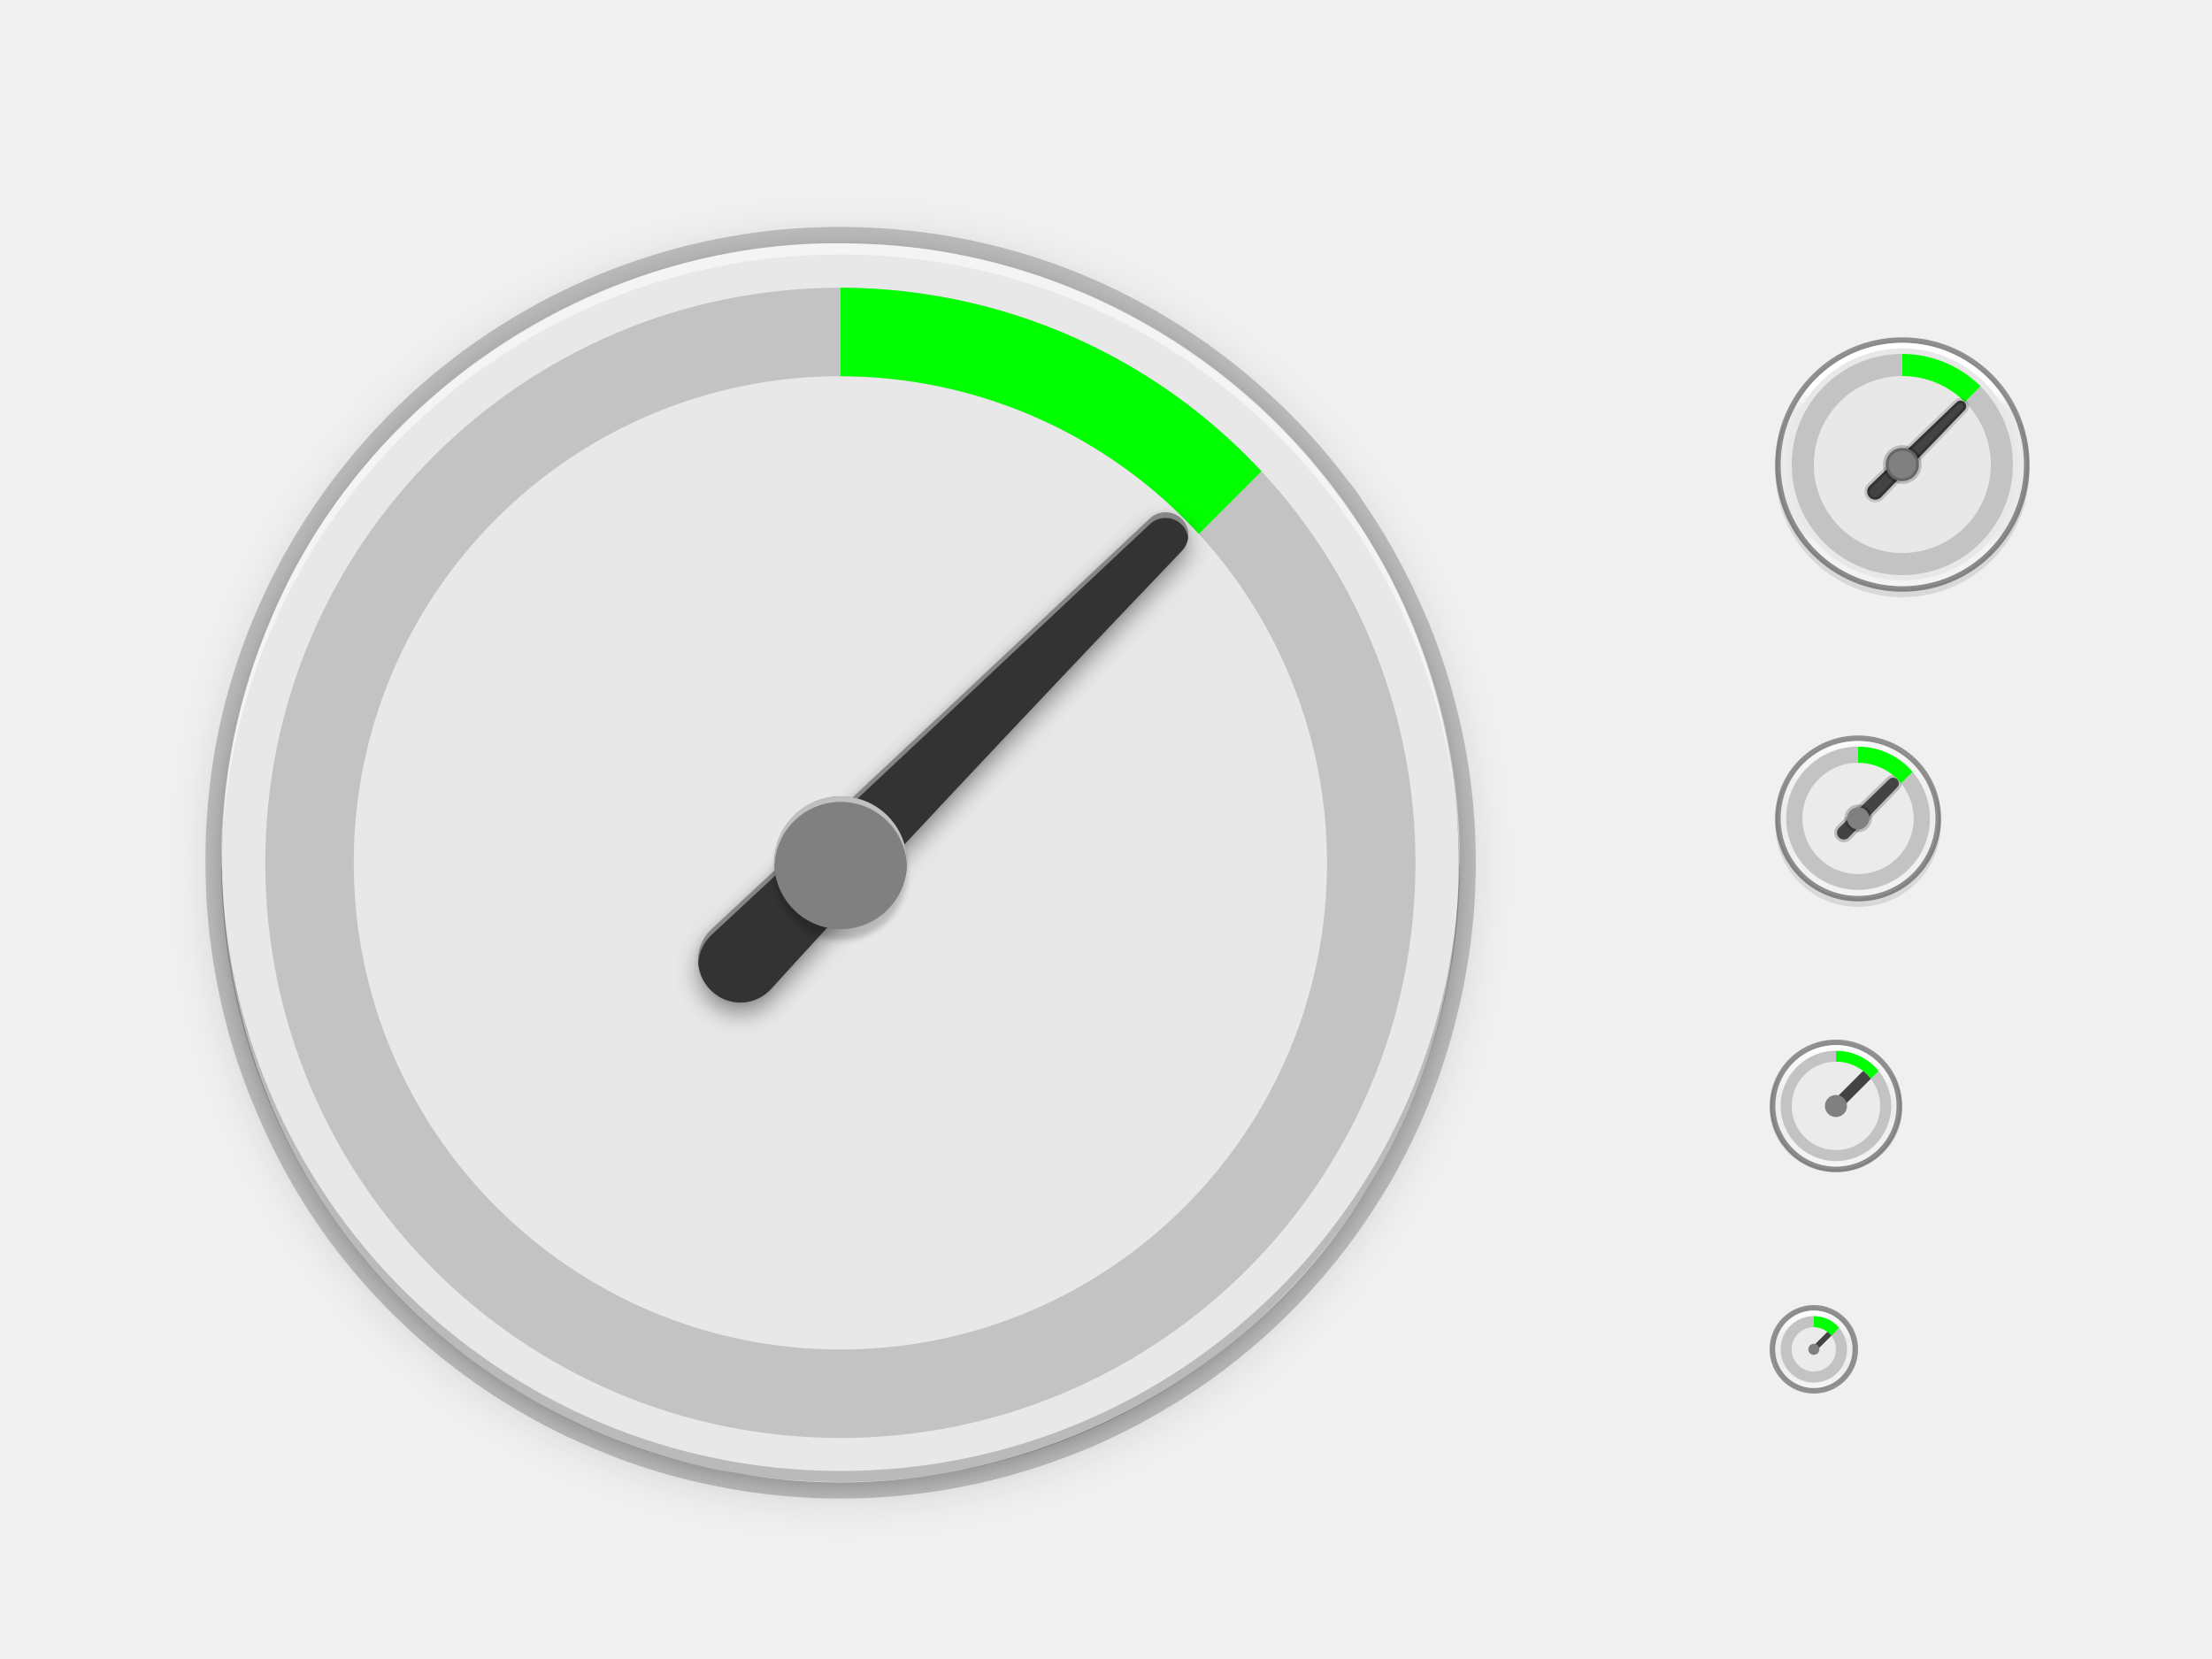
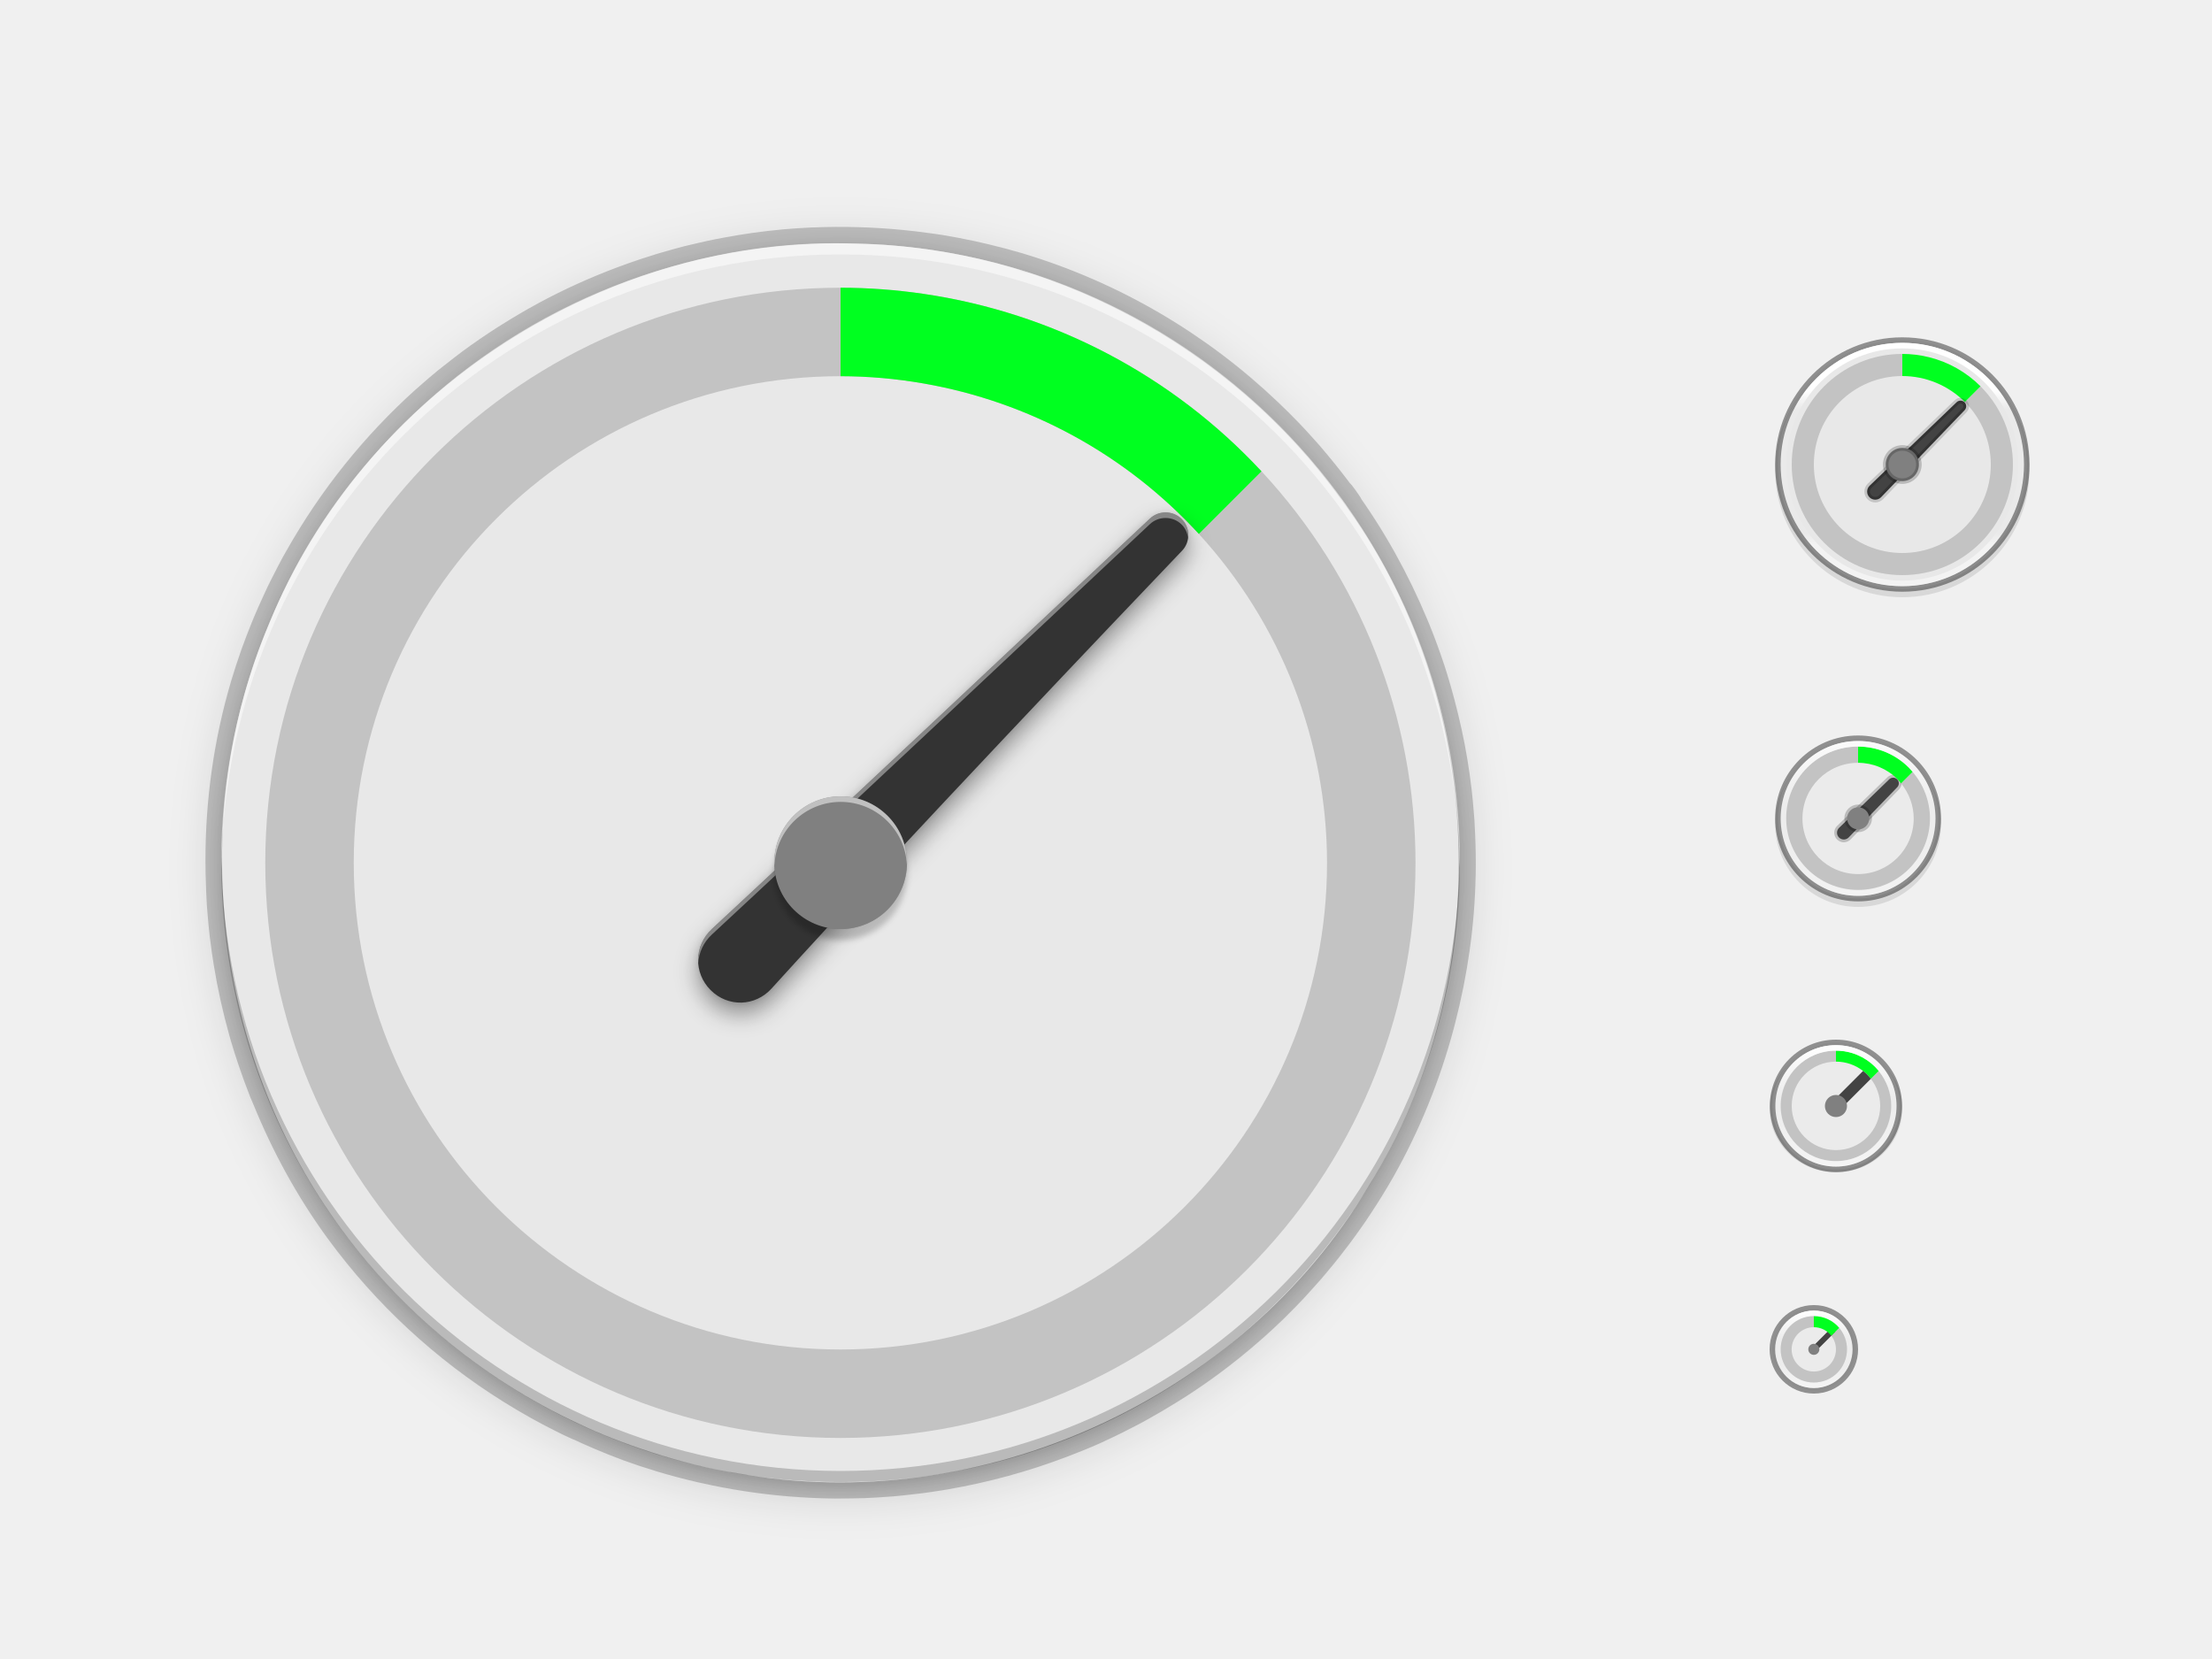
<svg xmlns="http://www.w3.org/2000/svg" xmlns:xlink="http://www.w3.org/1999/xlink" width="400" height="300" id="svg11300" version="1.0" style="display:inline;enable-background:new">
  <defs id="defs3">
    <linearGradient id="linearGradient135">
      <stop style="stop-color:#ffffff;stop-opacity:1;" offset="0" id="stop132" />
      <stop id="stop133" offset="0.36" style="stop-color:#ffffff;stop-opacity:0.098" />
      <stop id="stop134" offset="0.704" style="stop-color:#ffffff;stop-opacity:0.098" />
      <stop style="stop-color:#ffffff;stop-opacity:0.498" offset="1" id="stop135" />
    </linearGradient>
    <linearGradient id="linearGradient127">
      <stop style="stop-color:#ffffff;stop-opacity:1;" offset="0" id="stop124" />
      <stop id="stop125" offset="0.433" style="stop-color:#ffffff;stop-opacity:0.098" />
      <stop id="stop126" offset="0.524" style="stop-color:#ffffff;stop-opacity:0.098" />
      <stop style="stop-color:#ffffff;stop-opacity:0.498" offset="1" id="stop127" />
    </linearGradient>
    <linearGradient id="linearGradient119">
      <stop style="stop-color:#ffffff;stop-opacity:1;" offset="0" id="stop116" />
      <stop id="stop117" offset="0.416" style="stop-color:#ffffff;stop-opacity:0.098" />
      <stop id="stop118" offset="0.569" style="stop-color:#ffffff;stop-opacity:0.098" />
      <stop style="stop-color:#ffffff;stop-opacity:0.498" offset="1" id="stop119" />
    </linearGradient>
    <linearGradient id="swatch110">
      <stop style="stop-color:#000000;stop-opacity:1;" offset="0" id="stop110" />
    </linearGradient>
    <linearGradient id="linearGradient14">
      <stop style="stop-color:#848b79;stop-opacity:0;" offset="0.003" id="stop15" />
      <stop style="stop-color:#3b3f36;stop-opacity:1;" offset="1" id="stop14" />
    </linearGradient>
    <linearGradient id="linearGradient927">
      <stop style="stop-color:#ffffff;stop-opacity:1;" offset="0" id="stop923" />
      <stop id="stop933" offset="0.125" style="stop-color:#ffffff;stop-opacity:0.098" />
      <stop id="stop931" offset="0.925" style="stop-color:#ffffff;stop-opacity:0.098" />
      <stop style="stop-color:#ffffff;stop-opacity:0.498" offset="1" id="stop925" />
    </linearGradient>
    <filter style="color-interpolation-filters:sRGB" id="filter48952" x="-0.048" width="1.096" y="-0.048" height="1.096">
      <feGaussianBlur stdDeviation="4.48" id="feGaussianBlur48954" />
    </filter>
    <filter style="color-interpolation-filters:sRGB" id="filter48967" x="-0.012" width="1.024" y="-0.012" height="1.024">
      <feGaussianBlur stdDeviation="1.12" id="feGaussianBlur48969" />
    </filter>
    <radialGradient xlink:href="#linearGradient14" id="radialGradient15" cx="152" cy="156" fx="152" fy="156" r="88" gradientUnits="userSpaceOnUse" />
    <filter style="color-interpolation-filters:sRGB" id="filter17" x="-0.048" y="-0.048" width="1.096" height="1.096">
      <feGaussianBlur stdDeviation="0.48" id="feGaussianBlur17" />
    </filter>
    <filter style="color-interpolation-filters:sRGB" id="filter18" x="-0.012" y="-0.012" width="1.024" height="1.024">
      <feGaussianBlur stdDeviation="0.12" id="feGaussianBlur18" />
    </filter>
    <filter style="color-interpolation-filters:sRGB;" id="filter45" x="-0.109" y="-0.109" width="1.218" height="1.218">
      <feFlood result="flood" in="SourceGraphic" flood-opacity="0.102" flood-color="rgb(0,0,0)" id="feFlood44" />
      <feGaussianBlur result="blur" in="SourceGraphic" stdDeviation="8" id="feGaussianBlur44" />
      <feOffset result="offset" in="blur" dx="0" dy="0" id="feOffset44" />
      <feComposite result="comp1" operator="out" in="flood" in2="offset" id="feComposite44" />
      <feComposite result="comp2" operator="atop" in="comp1" in2="SourceGraphic" id="feComposite45" />
    </filter>
    <filter style="color-interpolation-filters:sRGB" id="filter45-1" x="-0.109" y="-0.109" width="1.218" height="1.218">
      <feFlood result="flood" in="SourceGraphic" flood-opacity="0.102" flood-color="rgb(0,0,0)" id="feFlood44-9" />
      <feGaussianBlur result="blur" in="SourceGraphic" stdDeviation="8" id="feGaussianBlur44-4" />
      <feOffset result="offset" in="blur" dx="0" dy="0" id="feOffset44-7" />
      <feComposite result="comp1" operator="out" in="flood" in2="offset" id="feComposite44-8" />
      <feComposite result="comp2" operator="atop" in="comp1" in2="SourceGraphic" id="feComposite45-4" />
    </filter>
    <linearGradient xlink:href="#linearGradient927" id="linearGradient64" x1="344" y1="70.451" x2="344" y2="98.57" gradientUnits="userSpaceOnUse" />
    <filter style="color-interpolation-filters:sRGB" id="filter79" x="-0.048" y="-0.048" width="1.096" height="1.096">
      <feGaussianBlur stdDeviation="2.004" id="feGaussianBlur79" />
    </filter>
    <filter style="color-interpolation-filters:sRGB" id="filter80" x="-0.012" y="-0.012" width="1.024" height="1.024">
      <feGaussianBlur stdDeviation="0.501" id="feGaussianBlur80" />
    </filter>
    <filter style="color-interpolation-filters:sRGB" id="filter81" x="-0.012" y="-0.012" width="1.024" height="1.024">
      <feGaussianBlur stdDeviation="0.12" id="feGaussianBlur81" />
    </filter>
    <linearGradient xlink:href="#linearGradient119" id="linearGradient113" gradientUnits="userSpaceOnUse" x1="336" y1="134" x2="336" y2="162" />
    <linearGradient xlink:href="#linearGradient127" id="linearGradient124" x1="332" y1="189" x2="332" y2="210.953" gradientUnits="userSpaceOnUse" />
    <linearGradient xlink:href="#linearGradient135" id="linearGradient132" x1="328" y1="237" x2="328" y2="251" gradientUnits="userSpaceOnUse" />
  </defs>
  <g style="display:inline" id="layer1">
    <g style="display:none" id="layer7">
      <text y="-8.255" xml:space="preserve" x="19.007" style="font-style:normal;font-variant:normal;font-weight:normal;font-stretch:normal;line-height:0%;font-family:'DejaVu Sans';-inkscape-font-specification:'DejaVu Sans';display:inline;fill:#000000;fill-opacity:1;stroke:none;enable-background:new" id="context">
        <tspan style="font-style:normal;font-variant:normal;font-weight:normal;font-stretch:normal;font-size:18px;line-height:1.25;font-family:'DejaVu Sans';-inkscape-font-specification:'DejaVu Sans'" y="-8.255" x="19.007" id="tspan3933">apps</tspan>
      </text>
      <text y="-8.255" xml:space="preserve" x="146.488" style="font-style:normal;font-variant:normal;font-weight:bold;font-stretch:normal;line-height:0%;font-family:'DejaVu Sans';-inkscape-font-specification:'DejaVu Sans Bold';text-align:start;writing-mode:lr-tb;text-anchor:start;display:inline;fill:#000000;fill-opacity:1;stroke:none;enable-background:new" id="icon-name">
        <tspan style="font-style:normal;font-variant:normal;font-weight:bold;font-stretch:normal;font-size:18px;line-height:1.25;font-family:'DejaVu Sans';-inkscape-font-specification:'DejaVu Sans Bold'" y="-8.255" x="146.488" id="tspan3937">org.gnome.Sysprof</tspan>
      </text>
      <rect style="display:inline;overflow:visible;visibility:visible;fill:#cdcdcd;fill-opacity:1;fill-rule:nonzero;stroke:none;stroke-width:2;marker:none;enable-background:accumulate" id="rect16x16" width="16" height="16" x="320" y="236" />
      <rect style="display:inline;overflow:visible;visibility:visible;fill:#cdcdcd;fill-opacity:1;fill-rule:nonzero;stroke:none;stroke-width:2;marker:none;enable-background:accumulate" id="rect24x24" width="24" height="24" x="320" y="188" />
      <rect style="display:inline;overflow:visible;visibility:visible;fill:#cdcdcd;fill-opacity:1;fill-rule:nonzero;stroke:none;stroke-width:2;marker:none;enable-background:accumulate" id="rect32x32" width="32" height="32" x="320" y="132" />
      <rect y="60" x="320" height="48" width="48" id="rect48x48" style="display:inline;overflow:visible;visibility:visible;fill:#cdcdcd;fill-opacity:1;fill-rule:nonzero;stroke:none;stroke-width:2;marker:none;enable-background:accumulate" />
      <rect style="display:inline;overflow:visible;visibility:visible;fill:#cdcdcd;fill-opacity:1;fill-rule:nonzero;stroke:none;stroke-width:2;marker:none;enable-background:accumulate" id="rect3951" width="256" height="256" x="24" y="28" />
    </g>
    <g id="layer8" style="display:inline">
      <circle style="display:inline;opacity:0.1;fill:#000000;fill-opacity:1;stroke:none;stroke-width:1;stroke-linecap:round;stroke-linejoin:round;stroke-miterlimit:4;stroke-dasharray:none;stroke-opacity:1;filter:url(#filter48967);enable-background:new" id="path11042-4" r="112" cy="157" cx="152" />
      <circle style="display:inline;opacity:0.2;fill:#000000;fill-opacity:1;stroke:none;stroke-width:1;stroke-linecap:round;stroke-linejoin:round;stroke-miterlimit:4;stroke-dasharray:none;stroke-opacity:1;filter:url(#filter48952);enable-background:new" id="path11042-9" r="112" cy="157" cx="152" />
      <path style="display:inline;opacity:1;fill:#ffffff;fill-opacity:1;stroke:none;stroke-width:1;stroke-linecap:round;stroke-linejoin:round;stroke-miterlimit:4;stroke-dasharray:none;stroke-opacity:1;enable-background:new" id="path11042-5" r="112" cy="156" cx="152" d="" />
      <circle style="display:inline;opacity:0.1;fill:#000000;fill-opacity:1;stroke:none;stroke-width:1.954;stroke-linecap:round;stroke-linejoin:round;stroke-miterlimit:4;stroke-dasharray:none;stroke-opacity:1;enable-background:new" id="path9498-0-0" cx="-344" cy="-85" transform="scale(-1)" r="23" />
      <circle style="display:inline;opacity:0.1;fill:#000000;fill-opacity:1;stroke:none;stroke-width:1.954;stroke-linecap:round;stroke-linejoin:round;stroke-miterlimit:4;stroke-dasharray:none;stroke-opacity:1;enable-background:new" id="path9498-0-0-2" cx="-336" cy="-149" transform="scale(-1)" r="15" />
      <ellipse style="display:inline;opacity:0.1;fill:#000000;fill-opacity:1;stroke:none;stroke-width:1.954;stroke-linecap:round;stroke-linejoin:round;stroke-miterlimit:4;stroke-dasharray:none;stroke-opacity:1;enable-background:new" id="path9498-0-0-2-3" cx="-332" cy="-200.523" transform="scale(-1)" rx="12" ry="11.477" />
      <ellipse style="display:inline;opacity:0.1;fill:#000000;fill-opacity:1;stroke:none;stroke-width:1.954;stroke-linecap:round;stroke-linejoin:round;stroke-miterlimit:4;stroke-dasharray:none;stroke-opacity:1;enable-background:new" id="path9498-0-0-2-3-3" cx="-328" cy="-244.5" transform="scale(-1)" rx="7" ry="6.5" />
      <path d="m 336.275,133.52 c -7.077,-0.258 -13.83,5.447 -14.625,12.512 -0.84,5.99 2.407,12.394 7.948,14.958 5.289,2.624 12.183,1.697 16.392,-2.518 4.191,-3.995 5.781,-10.602 3.436,-15.966 -2.128,-5.232 -7.457,-9.016 -13.151,-8.986 z" style="display:inline;fill:#ebebeb;stroke-width:1.869;stroke-linecap:round;stroke-linejoin:round;enable-background:new" id="path96" />
      <path d="m 332.146,188.523 c -5.237,-0.155 -10.253,3.764 -11.345,8.894 -1.174,4.885 1.266,10.394 5.755,12.699 4.132,2.241 9.619,1.654 13.095,-1.545 3.315,-2.913 4.732,-7.814 3.321,-12.02 -1.262,-4.042 -4.878,-7.287 -9.106,-7.87 -0.569,-0.093 -1.144,-0.146 -1.721,-0.159 z" style="display:inline;vector-effect:none;fill:#ebebeb;stroke-linejoin:round;stroke-dashoffset:6.6;enable-background:new;fill-opacity:1" id="path102" />
      <path d="m 328.08,236.502 c -0.979,-0.011 -1.96,0.171 -2.867,0.541 0.263,-0.124 -0.899,0.368 -1.161,0.579 -2.601,1.564 -4.028,4.813 -3.418,7.786 0.543,3.076 3.208,5.62 6.309,6.013 -0.366,-0.058 0.66,0.096 0.909,0.073 3.026,0.101 5.986,-1.839 7.087,-4.663 1.227,-2.871 0.385,-6.461 -2.008,-8.473 -1.333,-1.166 -3.081,-1.838 -4.852,-1.857 z" style="display:inline;fill:#ebebeb;stroke-width:1.869;stroke-linecap:round;stroke-linejoin:round;enable-background:new" id="path127" />
      <path d="m 155.109,44.074 c -2.673,-0.072 -5.337,-0.064 -7.986,0.053 -0.058,0.002 -0.116,-6.41e-4 -0.174,0.002 -0.056,0.002 -0.112,0.004 -0.168,0.006 -1.536,0.069 -3.071,0.169 -4.607,0.301 -0.102,0.009 -0.203,0.018 -0.305,0.027 -1.757,0.16 -3.5,0.363 -5.23,0.602 -0.3,0.042 -0.599,0.087 -0.898,0.131 -1.379,0.202 -2.749,0.434 -4.109,0.686 -0.565,0.105 -1.13,0.205 -1.693,0.318 -1.027,0.207 -2.045,0.437 -3.061,0.672 -0.348,0.08 -0.696,0.157 -1.043,0.24 -0.442,0.102 -0.884,0.203 -1.324,0.314 -1.009,0.256 -2.01,0.54 -3.012,0.824 -0.599,0.167 -1.195,0.341 -1.791,0.516 -0.928,0.28 -1.851,0.577 -2.771,0.881 -0.706,0.231 -1.406,0.478 -2.107,0.721 -0.708,0.249 -1.414,0.504 -2.117,0.768 -4.748,1.783 -9.373,3.868 -13.83,6.27 -0.122,0.066 -0.242,0.135 -0.363,0.201 -2.081,1.131 -4.12,2.337 -6.127,3.598 -0.293,0.183 -0.587,0.362 -0.879,0.549 -2.077,1.331 -4.112,2.728 -6.1,4.195 -1.071,0.795 -2.122,1.613 -3.16,2.443 -0.217,0.171 -0.437,0.337 -0.652,0.51 -0.159,0.127 -0.323,0.246 -0.48,0.375 -1.13,0.925 -2.235,1.879 -3.326,2.846 -0.197,0.174 -0.402,0.34 -0.598,0.516 -9.091,8.171 -16.795,17.797 -22.805,28.459 -0.212,0.377 -0.433,0.747 -0.641,1.127 -0.522,0.952 -1.011,1.923 -1.506,2.891 -0.388,0.762 -0.783,1.519 -1.154,2.293 -0.312,0.647 -0.602,1.304 -0.902,1.957 -0.517,1.132 -1.032,2.268 -1.514,3.424 -0.16,0.381 -0.311,0.767 -0.467,1.15 -0.587,1.454 -1.155,2.92 -1.686,4.41 -0.053,0.148 -0.104,0.299 -0.156,0.447 -0.594,1.69 -1.156,3.398 -1.674,5.133 -0.018,0.062 -0.036,0.124 -0.055,0.186 -3.035,10.292 -4.484,20.877 -4.484,31.439 -3.9e-5,0.016 3e-5,0.033 0,0.049 6.89e-4,1.642 0.038,3.282 0.109,4.922 0.009,0.233 0.011,0.467 0.021,0.699 0.032,0.667 0.061,1.335 0.102,2.002 1.19e-4,0.002 -1.2e-4,0.004 0,0.006 v 0.002 c 0.005,0.089 0.007,0.178 0.014,0.268 0.031,0.474 0.08,0.946 0.117,1.42 0.111,1.355 0.228,2.707 0.389,4.061 0.005,0.042 0.011,0.085 0.016,0.127 0.042,0.348 0.093,0.695 0.139,1.043 0.074,0.57 0.144,1.141 0.227,1.711 8e-4,0.006 0.001,0.01 0.002,0.016 0.104,0.735 0.219,1.469 0.338,2.201 0.671,4.147 1.588,8.245 2.715,12.281 0.092,0.326 0.18,0.653 0.275,0.979 0.404,1.398 0.858,2.781 1.316,4.162 0.629,1.869 1.304,3.725 2.027,5.566 0.017,0.043 0.032,0.087 0.049,0.131 0.036,0.092 0.077,0.183 0.113,0.275 -0.018,-0.046 -0.036,-0.092 -0.055,-0.139 0.175,0.441 0.38,0.873 0.561,1.312 3.384,8.302 7.715,16.239 13.07,23.572 8.626,11.762 19.131,21.32 30.779,28.625 0.087,0.054 0.173,0.108 0.26,0.162 1.51,0.942 3.035,1.84 4.57,2.701 0.163,0.091 0.325,0.185 0.488,0.275 1.383,0.767 2.779,1.489 4.182,2.191 0.351,0.175 0.7,0.356 1.053,0.527 0.594,0.29 1.195,0.554 1.793,0.828 -0.207,-0.097 -0.403,-0.214 -0.609,-0.312 2.991,1.422 6.042,2.729 9.162,3.885 0.147,0.055 0.292,0.117 0.439,0.17 h 0.002 c 1.852,0.677 3.73,1.292 5.623,1.871 2.437,0.739 4.897,1.392 7.375,1.963 0.208,0.048 0.417,0.09 0.625,0.137 5.047,1.133 10.167,1.922 15.322,2.352 0.146,0.012 0.292,0.022 0.438,0.033 2.584,0.205 5.174,0.329 7.77,0.355 0.398,0.003 0.794,-0.013 1.191,-0.014 1.218,-6.4e-4 2.438,-0.015 3.656,-0.053 0.123,-0.004 0.246,-7.2e-4 0.369,-0.006 1.445,-0.055 2.888,-0.149 4.328,-0.26 0.262,-0.02 0.525,-0.029 0.787,-0.051 1.052,-0.088 2.098,-0.212 3.146,-0.33 0.629,-0.071 1.26,-0.136 1.885,-0.217 1.175,-0.153 2.348,-0.324 3.518,-0.514 0.36,-0.059 0.72,-0.117 1.078,-0.18 7.136,-1.229 14.145,-3.149 20.924,-5.727 2.01,-0.767 4.008,-1.563 5.969,-2.443 0.011,-0.005 0.022,-0.009 0.033,-0.014 0.273,-0.122 0.541,-0.258 0.812,-0.385 1.993,-0.915 3.957,-1.889 5.893,-2.918 0.149,-0.08 0.298,-0.158 0.447,-0.238 0.399,-0.215 0.795,-0.443 1.193,-0.66 1.622,-0.897 3.217,-1.84 4.793,-2.816 0.611,-0.376 1.223,-0.748 1.828,-1.139 1.89,-1.222 3.749,-2.494 5.564,-3.828 2.689,-1.977 5.298,-4.084 7.822,-6.314 0.081,-0.071 0.162,-0.141 0.244,-0.211 1.271,-1.129 2.52,-2.289 3.744,-3.482 0.209,-0.204 0.406,-0.419 0.613,-0.625 0.924,-0.915 1.838,-1.843 2.734,-2.795 0.605,-0.644 1.192,-1.305 1.781,-1.963 0.479,-0.533 0.96,-1.065 1.43,-1.609 0.643,-0.745 1.27,-1.502 1.893,-2.264 0.397,-0.486 0.793,-0.973 1.184,-1.467 0.641,-0.812 1.272,-1.632 1.891,-2.461 0.341,-0.457 0.675,-0.921 1.01,-1.385 0.632,-0.874 1.259,-1.751 1.865,-2.643 0.287,-0.422 0.564,-0.854 0.846,-1.281 1.366,-2.068 2.671,-4.177 3.9,-6.334 4.659,-8.253 8.194,-17.018 10.623,-26.064 0.09,-0.334 0.173,-0.669 0.26,-1.004 2.194,-8.485 3.45,-17.201 3.615,-25.994 l 0.008,-0.006 c 0.056,-2.523 0.006,-5.04 -0.107,-7.549 -0.037,-0.759 -0.063,-1.518 -0.115,-2.277 -0.031,-0.474 -0.078,-0.945 -0.115,-1.418 -0.111,-1.355 -0.228,-2.709 -0.389,-4.062 -0.005,-0.042 -0.011,-0.085 -0.016,-0.127 -0.199,-1.658 -0.431,-3.316 -0.705,-4.971 -0.577,-3.564 -1.367,-7.082 -2.281,-10.566 -0.423,-1.562 -0.845,-3.126 -1.334,-4.666 -0.133,-0.43 -0.27,-0.859 -0.408,-1.287 -0.802,-2.425 -1.669,-4.827 -2.629,-7.189 -0.13,-0.32 -0.265,-0.638 -0.398,-0.957 -3.375,-8.088 -7.636,-15.791 -12.814,-22.9 l 0.002,-0.012 c -1.479,-2.045 -3.037,-4.02 -4.643,-5.951 -0.488,-0.583 -0.967,-1.172 -1.467,-1.746 -0.311,-0.359 -0.634,-0.708 -0.949,-1.062 -0.906,-1.013 -1.819,-2.02 -2.764,-3.002 -0.029,-0.031 -0.06,-0.061 -0.09,-0.092 -1.16,-1.202 -2.347,-2.382 -3.564,-3.535 C 216.375,62.812 200.969,53.764 183.993,48.666 c -0.051,-0.015 -0.102,-0.028 -0.152,-0.043 -1.843,-0.545 -3.702,-1.031 -5.568,-1.48 -0.847,-0.204 -1.694,-0.4 -2.541,-0.584 -1.945,-0.421 -3.899,-0.802 -5.863,-1.119 -0.81,-0.131 -1.62,-0.232 -2.43,-0.344 -1.491,-0.208 -2.986,-0.382 -4.484,-0.529 -1.315,-0.128 -2.628,-0.233 -3.939,-0.314 -1.3,-0.082 -2.601,-0.141 -3.904,-0.178 z m 28.602,4.613 c 0.322,0.096 0.647,0.181 0.969,0.279 0.408,0.125 0.811,0.268 1.217,0.398 -0.726,-0.232 -1.455,-0.46 -2.186,-0.678 z m 58.379,40.906 c 0.451,0.615 0.893,1.234 1.332,1.857 -0.245,-0.349 -0.479,-0.705 -0.729,-1.051 -0.196,-0.273 -0.405,-0.536 -0.604,-0.807 z" style="display:inline;fill:#d9d9d9;fill-opacity:1;stroke-linecap:round;stroke-linejoin:round;enable-background:new;stroke:#000000;stroke-opacity:1;stroke-width:6;stroke-dasharray:none;opacity:0.2" id="path56-6" />
      <path d="M 155.109,44.074 C 109.943,42.211 65.555,70.814 48.674,112.787 c -14.689,34.565 -10.006,76.136 11.063,106.654 11.243,16.437 26.999,29.754 45.085,38.088 6.715,3.267 18.768,7.434 28.324,8.842 43.975,8.101 91.42,-13.383 114.297,-51.813 23.433,-37.485 21.556,-88.755 -4.907,-124.24 C 222.567,62.476 189.429,44.739 155.109,44.074 Z m 28.602,4.613 c 1.066,0.257 4.762,1.55 0,0 z m 58.379,40.906 c 2.858,4.106 0.694,0.847 0,0 z" style="display:inline;fill:#e8e8e8;stroke-linecap:round;stroke-linejoin:round;enable-background:new;fill-opacity:1" id="path56" />
      <path style="display:inline;opacity:0.3;fill:#ffffff;fill-opacity:1;stroke:none;stroke-width:1;stroke-linecap:round;stroke-linejoin:round;stroke-miterlimit:4;stroke-dasharray:none;stroke-opacity:1;enable-background:new" d="M 152,44 A 112,112 0 0 0 40,156 112,112 0 0 0 40.041,157.17 112,112 0 0 1 152,46 112,112 0 0 1 263.959,156.83 112,112 0 0 0 264,156 a 112,112 0 0 0 -112,-112 z" id="path11042-1-6" clip-path="none" />
      <path style="display:inline;opacity:0.2;fill:#000000;fill-opacity:1;stroke:none;stroke-width:1;stroke-linecap:round;stroke-linejoin:round;stroke-miterlimit:4;stroke-dasharray:none;stroke-opacity:1;enable-background:new" d="M 152,268 A 112,112 0 0 1 40,156 112,112 0 0 1 40.041,154.83 112,112 0 0 0 152,266 112,112 0 0 0 263.959,155.17 a 112,112 0 0 1 0.041,0.83 112,112 0 0 1 -112,112 z" id="path11042-1-7-2" clip-path="none" />
      <circle style="display:inline;opacity:0.061;vector-effect:none;fill:url(#radialGradient15);fill-opacity:0;stroke:none;stroke-width:4;stroke-linecap:butt;stroke-linejoin:round;stroke-miterlimit:4;stroke-dasharray:none;stroke-dashoffset:6.6;stroke-opacity:1;enable-background:new" id="path5664-8" cx="152" cy="156" r="88" />
      <ellipse style="opacity:1;fill:#e8e8e8;fill-opacity:1;stroke:none;stroke-width:15.612;stroke-dasharray:none;stroke-opacity:1" id="path59" cx="344" cy="84" rx="22.5" ry="22.5" />
      <path style="display:none;fill:#e95420;fill-opacity:1;stroke-width:0.3" id="path42" d="m 149.978,52.072 h 4 c 1.108,0 2,0.892 2,2 v 12 c 0,1.108 -0.892,2 -2,2 h -4 c -1.108,0 -2,-0.892 -2,-2 v -12 c 0,-1.108 0.892,-2 2,-2 z" transform="rotate(8.780488,152,155.6016)" />
      <path d="m 341.644,140.918 -9.079,8.779 a 1.229,1.229 90.482 0 0 -0.015,1.753 l 0,0 a 1.229,1.229 179.518 0 0 1.753,-0.015 l 8.779,-9.079 a 1.017,1.017 89.518 0 0 -0.012,-1.426 l 0,0 a 1.017,1.017 0.482 0 0 -1.426,-0.012 z" id="path103" style="fill:#434343;fill-opacity:1;stroke:#000000;stroke-opacity:0.2;paint-order:stroke fill markers" />
      <circle style="fill:#808080;fill-opacity:1;stroke:#000000;stroke-width:1;stroke-dasharray:none;stroke-opacity:0.2;paint-order:stroke fill markers" id="path104" cx="336.016" cy="147.984" r="2" />
      <path d="m 332,189.977 a 10,10 0 0 0 -10,10 10,10 0 0 0 10,10 10,10 0 0 0 10,-10 10,10 0 0 0 -2.268,-6.318 l -1.426,1.426 a 8,8 0 0 1 1.693,4.893 8,8 0 0 1 -8,8 8,8 0 0 1 -8,-8 8,8 0 0 1 8,-8 z" style="fill:#c3c3c3;stroke-width:0.993" id="path117" />
-       <path d="m 332,189.977 v 2 c 1.785,2.7e-4 3.509,0.598 4.904,1.682 0.23,0.179 0.451,0.37 0.662,0.574 l 0.115,0.113 c 0.223,0.233 0.432,0.48 0.625,0.738 l 0.057,-0.057 1.369,-1.369 c -0.208,-0.262 -0.429,-0.513 -0.662,-0.752 -1.875,-1.875 -4.418,-2.929 -7.07,-2.93 z" style="fill:#00ff01;fill-opacity:1" id="path118" />
+       <path d="m 332,189.977 v 2 c 1.785,2.7e-4 3.509,0.598 4.904,1.682 0.23,0.179 0.451,0.37 0.662,0.574 l 0.115,0.113 c 0.223,0.233 0.432,0.48 0.625,0.738 l 0.057,-0.057 1.369,-1.369 c -0.208,-0.262 -0.429,-0.513 -0.662,-0.752 -1.875,-1.875 -4.418,-2.929 -7.07,-2.93 z" style="fill:#00ff20;fill-opacity:1" id="path118" />
      <path d="m 338.307,195.084 c -0.201,-0.268 -0.418,-0.523 -0.65,-0.764 -0.238,-0.238 -0.489,-0.458 -0.752,-0.662 l -5.611,5.611 1.414,1.414 z" style="fill:#434343" id="path119" />
      <circle style="fill:#808080;fill-opacity:1;stroke:none;stroke-width:1.543;stroke-dasharray:none;stroke-opacity:1" id="path114" cx="332" cy="200" r="2" />
      <path d="m 151.969,52.029 c -57.438,0 -104,46.562 -104,104 0,57.438 46.562,104 104,104 57.438,0 104,-46.562 104,-104 -0.008,-26.273 -9.96,-51.569 -27.855,-70.805 C 211.979,67.872 190.403,56.55 166.957,53.131 162.004,52.404 157.006,52.036 152,52.029 Z m 0,16 H 152 c 5.014,0.008 10.018,0.445 14.957,1.305 19.161,3.317 36.683,12.888 49.83,27.217 14.899,16.226 23.171,37.45 23.182,59.479 0,48.601 -39.399,88 -88,88 -48.601,0 -88,-39.399 -88,-88 0,-48.601 39.399,-88 88,-88 z" style="fill:#c3c3c3;paint-order:stroke fill markers;fill-opacity:1" id="path25" />
-       <path d="m 152,52.029 v 16 c 5.014,0.008 10.018,0.445 14.957,1.305 19.161,3.317 36.683,12.888 49.83,27.217 L 228.113,85.225 C 211.979,67.872 190.403,56.55 166.957,53.131 162.004,52.404 157.006,52.036 152,52.029 Z" style="fill:#00ff01;paint-order:stroke fill markers;fill-opacity:1" id="path23" />
+       <path d="m 152,52.029 v 16 c 5.014,0.008 10.018,0.445 14.957,1.305 19.161,3.317 36.683,12.888 49.83,27.217 L 228.113,85.225 C 211.979,67.872 190.403,56.55 166.957,53.131 162.004,52.404 157.006,52.036 152,52.029 Z" style="fill:#00ff20;paint-order:stroke fill markers;fill-opacity:1" id="path23" />
      <path d="m 344,64 a 20,20 0 0 0 -20,20 20,20 0 0 0 20,20 20,20 0 0 0 20,-20 20,20 0 0 0 -5.857,-14.143 l -2.834,2.834 A 16,16 0 0 1 360,84 16,16 0 0 1 344,100 16,16 0 0 1 328,84 16,16 0 0 1 344,68 Z" style="opacity:1;fill:#c3c3c3;stroke-width:1.148;paint-order:stroke fill markers" id="path26" />
-       <path d="m 344,64 v 4 c 4.242,0.003 8.31,1.69 11.309,4.691 l 2.834,-2.834 c -2.553,-2.552 -5.75,-4.366 -9.25,-5.248 C 347.293,64.205 345.65,64.001 344,64 Z" style="opacity:1;fill:#00ff01;stroke-width:1.148;paint-order:stroke fill markers;fill-opacity:1" id="path24" />
+       <path d="m 344,64 v 4 c 4.242,0.003 8.31,1.69 11.309,4.691 l 2.834,-2.834 c -2.553,-2.552 -5.75,-4.366 -9.25,-5.248 C 347.293,64.205 345.65,64.001 344,64 Z" style="opacity:1;fill:#00ff20;stroke-width:1.148;paint-order:stroke fill markers;fill-opacity:1" id="path24" />
    </g>
    <g id="layer6" style="display:inline">
      <circle style="color:#000000;display:inline;overflow:visible;visibility:visible;opacity:1;fill:#000000;fill-opacity:0;fill-rule:nonzero;stroke:none;stroke-width:0.478;stroke-linecap:butt;stroke-linejoin:miter;stroke-miterlimit:4;stroke-dasharray:1.435, 1.435;stroke-dashoffset:0;stroke-opacity:1;marker:none;enable-background:accumulate" id="circle1535-9" cx="336" cy="148" r="11" clip-path="none" />
      <g id="path76-7" style="display:inline;opacity:0.4;fill:#000000;fill-opacity:1;filter:url(#filter79);enable-background:new" transform="translate(0,1.999937)">
        <path style="fill:#000000;fill-opacity:1;stroke-linecap:square" d="M 114.694,192.859 210.86,96.693" id="path77-4" />
        <path style="fill:#000000;fill-opacity:1;stroke-linecap:square" d="m 207.945,93.776 c -12.426,11.684 -61.164,57.495 -79.201,74.204 -3.241,3.002 -3.36,7.941 -0.236,11.065 l 10e-6,1e-5 c 3.124,3.124 8.043,2.986 11.011,-0.287 24.331,-26.83 63.553,-67.991 74.237,-79.176 1.525,-1.596 1.496,-4.156 -0.067,-5.718 -1.563,-1.563 -4.134,-1.602 -5.744,-0.088 z" id="path78-4" />
      </g>
      <g id="path76-0" style="display:inline;enable-background:new;fill:#000000;fill-opacity:1;filter:url(#filter80);opacity:0.1">
        <path style="fill:#000000;stroke-linecap:square;fill-opacity:1" d="M 114.694,192.859 210.86,96.693" id="path77-7" />
        <path style="fill:#000000;stroke-linecap:square;fill-opacity:1" d="m 207.945,93.776 c -12.426,11.684 -61.164,57.495 -79.201,74.204 -3.241,3.002 -3.36,7.941 -0.236,11.065 l 10e-6,1e-5 c 3.124,3.124 8.043,2.986 11.011,-0.287 24.331,-26.83 63.553,-67.991 74.237,-79.176 1.525,-1.596 1.496,-4.156 -0.067,-5.718 -1.563,-1.563 -4.134,-1.602 -5.744,-0.088 z" id="path78-8" />
      </g>
      <g id="path76">
        <path style="fill:#808080;stroke-linecap:square" d="M 114.694,192.859 210.86,96.693" id="path77" />
        <path style="fill:#333333;stroke-linecap:square" d="m 207.945,93.776 c -12.426,11.684 -61.164,57.495 -79.201,74.204 -3.241,3.002 -3.36,7.941 -0.236,11.065 l 10e-6,1e-5 c 3.124,3.124 8.043,2.986 11.011,-0.287 24.331,-26.83 63.553,-67.991 74.237,-79.176 1.525,-1.596 1.496,-4.156 -0.067,-5.718 -1.563,-1.563 -4.134,-1.602 -5.744,-0.088 z" id="path78" />
      </g>
      <path d="m 210.834,92.666 c -1.039,-0.016 -2.084,0.353 -2.889,1.109 -12.426,11.684 -61.165,57.496 -79.201,74.205 -1.814,1.681 -2.648,3.968 -2.484,6.205 0.114,-1.904 0.94,-3.775 2.484,-5.205 18.037,-16.709 66.775,-62.521 79.201,-74.205 1.61,-1.514 4.182,-1.475 5.744,0.088 0.67,0.67 1.04,1.527 1.145,2.41 0.152,-1.215 -0.221,-2.485 -1.145,-3.408 -0.781,-0.781 -1.816,-1.183 -2.855,-1.199 z" style="fill:#ffffff;stroke-linecap:square;fill-opacity:1;opacity:0.407" id="path87" />
      <circle style="fill:#000000;fill-opacity:1;stroke-width:2.401;filter:url(#filter81);opacity:0.1" id="path2-0" cx="152.012" cy="156.006" r="12" />
      <circle style="display:inline;opacity:0.2;fill:#000000;fill-opacity:1;stroke-width:2.401;filter:url(#filter17);enable-background:new" id="path2-7" cx="152" cy="158" r="12" />
      <g id="g75" transform="translate(0.01168597,0.00555869)">
        <circle style="display:inline;opacity:0.1;fill:#000000;fill-opacity:1;stroke-width:2.401;filter:url(#filter18);enable-background:new" id="path2-9" cx="152" cy="156" r="12" />
        <circle style="fill:#808080;fill-opacity:1;stroke-width:2.401" id="path2" cx="152" cy="156" r="12" />
        <path d="m 152,144 a 12,12 0 0 0 -12,12 12,12 0 0 0 0.035,0.5 A 12,12 0 0 1 152,145 12,12 0 0 1 163.979,156.309 12,12 0 0 0 164,156 12,12 0 0 0 152,144 Z" style="display:inline;opacity:0.5;fill:#ffffff;fill-opacity:1;stroke-width:2.401;enable-background:new" id="path47" />
      </g>
      <g id="path68">
        <path style="fill:#e95420;stroke-linecap:square" d="m 354.547,73.453 -15.771,15.77" id="path94" />
        <path style="fill:#333333;stroke-linecap:square" d="m 353.825,72.731 -15.736,15.101 a 1.469,1.469 90.589 0 0 -0.022,2.099 l 0,0 a 1.469,1.469 179.411 0 0 2.099,-0.022 l 15.101,-15.735 a 1.021,1.021 89.411 0 0 -0.015,-1.429 l 0,0 a 1.021,1.021 0.589 0 0 -1.428,-0.015 z" id="path95" />
      </g>
      <g id="path68-7" style="display:inline;enable-background:new;stroke:#333333;stroke-opacity:1;fill:#808080;fill-opacity:1;opacity:0.2">
        <path style="fill:#808080;stroke-linecap:square;stroke:#333333;stroke-opacity:1;fill-opacity:1" d="m 354.547,73.453 -15.771,15.77" id="path94-7" />
        <path style="fill:#808080;stroke-linecap:square;stroke:#333333;stroke-opacity:1;fill-opacity:1" d="m 353.825,72.731 -15.736,15.101 a 1.469,1.469 90.589 0 0 -0.022,2.099 l 0,0 a 1.469,1.469 179.411 0 0 2.099,-0.022 l 15.101,-15.735 a 1.021,1.021 89.411 0 0 -0.015,-1.429 l 0,0 a 1.021,1.021 0.589 0 0 -1.428,-0.015 z" id="path95-6" />
      </g>
      <circle style="opacity:1;fill:#808080;fill-opacity:1;stroke:#000000;stroke-width:1;stroke-linecap:round;stroke-dasharray:none;stroke-opacity:0.2" id="path74" cx="344" cy="84" r="3" />
      <path style="display:none;fill:#c3c3c3;fill-opacity:1;stroke-width:0.3" id="path71" d="m 343.5,64 h 1 c 0.277,0 0.5,0.223 0.5,0.5 v 3 c 0,0.277 -0.223,0.5 -0.5,0.5 h -1 c -0.277,0 -0.5,-0.223 -0.5,-0.5 v -3 c 0,-0.277 0.223,-0.5 0.5,-0.5 z" transform="rotate(14.4,343.9997,84.00023)" />
      <path style="display:none;fill:#c3c3c3;fill-opacity:1;stroke-width:0.3" id="path72" d="m 343.5,64 h 1 c 0.277,0 0.5,0.223 0.5,0.5 v 3 c 0,0.277 -0.223,0.5 -0.5,0.5 h -1 c -0.277,0 -0.5,-0.223 -0.5,-0.5 v -3 c 0,-0.277 0.223,-0.5 0.5,-0.5 z" transform="rotate(13.84615,343.9997,84.00023)" />
      <path style="display:none;fill:#c3c3c3;fill-opacity:1;stroke-width:0.3" id="path73" d="m 343.5,64 h 1 c 0.277,0 0.5,0.223 0.5,0.5 v 3 c 0,0.277 -0.223,0.5 -0.5,0.5 h -1 c -0.277,0 -0.5,-0.223 -0.5,-0.5 v -3 c 0,-0.277 0.223,-0.5 0.5,-0.5 z" transform="rotate(13.33333,343.9997,84.00023)" />
      <path style="display:none;fill:#c3c3c3;fill-opacity:1;stroke-width:0.3" id="path75" d="m 343.5,64 h 1 c 0.277,0 0.5,0.223 0.5,0.5 v 3 c 0,0.277 -0.223,0.5 -0.5,0.5 h -1 c -0.277,0 -0.5,-0.223 -0.5,-0.5 v -3 c 0,-0.277 0.223,-0.5 0.5,-0.5 z" transform="rotate(12.85714,343.9997,84.00023)" />
      <path style="display:none;fill:#e95420;fill-opacity:1;stroke-width:0.3" id="path79" d="m 343.5,64 h 1 c 0.277,0 0.5,0.223 0.5,0.5 v 3 c 0,0.277 -0.223,0.5 -0.5,0.5 h -1 c -0.277,0 -0.5,-0.223 -0.5,-0.5 v -3 c 0,-0.277 0.223,-0.5 0.5,-0.5 z" transform="rotate(12.41379,343.9997,84.00023)" />
      <path style="display:none;fill:#e95420;fill-opacity:1;stroke-width:0.3" id="path80" d="m 343.5,64 h 1 c 0.277,0 0.5,0.223 0.5,0.5 v 3 c 0,0.277 -0.223,0.5 -0.5,0.5 h -1 c -0.277,0 -0.5,-0.223 -0.5,-0.5 v -3 c 0,-0.277 0.223,-0.5 0.5,-0.5 z" transform="rotate(12,343.9997,84.00023)" />
      <path style="display:none;fill:#e95420;fill-opacity:1;stroke-width:0.3" id="path81" d="m 343.5,64 h 1 c 0.277,0 0.5,0.223 0.5,0.5 v 3 c 0,0.277 -0.223,0.5 -0.5,0.5 h -1 c -0.277,0 -0.5,-0.223 -0.5,-0.5 v -3 c 0,-0.277 0.223,-0.5 0.5,-0.5 z" transform="rotate(11.6129,343.9997,84.00023)" />
      <path style="display:none;fill:#e95420;fill-opacity:1;stroke-width:0.3" id="path82" d="m 343.5,64 h 1 c 0.277,0 0.5,0.223 0.5,0.5 v 3 c 0,0.277 -0.223,0.5 -0.5,0.5 h -1 c -0.277,0 -0.5,-0.223 -0.5,-0.5 v -3 c 0,-0.277 0.223,-0.5 0.5,-0.5 z" transform="rotate(11.25,343.9997,84.00023)" />
      <path d="m 336,135 a 13,12.959 0 0 0 -13,12.959 13,12.959 0 0 0 13,12.959 13,12.959 0 0 0 13,-12.959 13,12.959 0 0 0 -3.15,-8.371 l -2.074,2.074 A 10.06,10.06 0 0 1 346.061,148 10.06,10.06 0 0 1 336,158.061 10.06,10.06 0 0 1 325.939,148 10.06,10.06 0 0 1 336,137.939 Z" style="display:inline;fill:#c3c3c3;stroke-width:3.873;paint-order:stroke fill markers;enable-background:new" id="path38" />
-       <path d="m 336,135 v 2.939 c 2.668,2.4e-4 5.227,1.06 7.113,2.947 0.234,0.247 0.455,0.506 0.662,0.775 l 2.074,-2.074 c -0.214,-0.263 -0.439,-0.518 -0.674,-0.764 C 342.747,136.387 339.446,135.012 336,135 Z" style="opacity:1;fill:#00ff01;stroke-width:3.873;paint-order:stroke fill markers;fill-opacity:1" id="path37" />
+       <path d="m 336,135 v 2.939 c 2.668,2.4e-4 5.227,1.06 7.113,2.947 0.234,0.247 0.455,0.506 0.662,0.775 l 2.074,-2.074 c -0.214,-0.263 -0.439,-0.518 -0.674,-0.764 C 342.747,136.387 339.446,135.012 336,135 Z" style="opacity:1;fill:#00ff20;stroke-width:3.873;paint-order:stroke fill markers;fill-opacity:1" id="path37" />
    </g>
    <g id="layer2" style="display:inline">
      <circle style="display:inline;opacity:0.4;vector-effect:none;fill:none;fill-opacity:1;stroke:#000000;stroke-width:1;stroke-linecap:butt;stroke-linejoin:round;stroke-miterlimit:4;stroke-dasharray:none;stroke-dashoffset:6.6;stroke-opacity:1;enable-background:new" id="path1377" cx="328" cy="244" r="7.5" />
      <path d="m 328,238 c -3.333,0 -6,2.667 -6,6 0,3.333 2.667,6 6,6 3.333,0 6,-2.667 6,-6 0,-3.333 -2.667,-6 -6,-6 z" style="fill:none;stroke-linejoin:round;stroke-dashoffset:6.6" id="path138" />
      <path d="m 331,237 c -2.778,0 -5,2.222 -5,5 0,2.778 2.222,5 5,5 2.778,0 5,-2.222 5,-5 0,-2.778 -2.222,-5 -5,-5 z" style="display:inline;fill:none;stroke-width:0.833;stroke-linejoin:round;stroke-dashoffset:6.6;enable-background:new" id="path138-5" />
      <path d="m 328,237 c -3.872,0 -7,3.128 -7,7 0,3.872 3.128,7 7,7 3.872,0 7,-3.128 7,-7 0,-3.872 -3.128,-7 -7,-7 z m 0,1 c 3.333,0 6,2.667 6,6 0,3.333 -2.667,6 -6,6 -3.333,0 -6,-2.667 -6,-6 0,-3.333 2.667,-6 6,-6 z" style="fill:url(#linearGradient132);stroke-linejoin:round;stroke-dashoffset:6.6" id="path140" />
      <path d="m 328,238 c -3.333,0 -6,2.667 -6,6 0,3.333 2.667,6 6,6 3.333,0 6,-2.667 6,-6 0,-1.485 -0.53,-2.837 -1.412,-3.881 l -0.711,0.711 -0.719,0.719 c 0.546,0.703 0.842,1.567 0.842,2.457 7.9e-4,2.213 -1.793,4.008 -4.006,4.008 -2.214,7.9e-4 -4.009,-1.794 -4.008,-4.008 2.9e-4,-2.213 1.795,-4.007 4.008,-4.006 H 328 v -1 z" style="fill:#c3c3c3;stroke-linejoin:round;stroke-dashoffset:6.6" id="path43" />
      <ellipse style="display:inline;opacity:0.4;vector-effect:none;fill:none;fill-opacity:1;stroke:#000000;stroke-width:1;stroke-linecap:butt;stroke-linejoin:round;stroke-miterlimit:4;stroke-dasharray:none;stroke-dashoffset:6.6;stroke-opacity:1;enable-background:new" id="path1384" cx="332" cy="199.977" rx="11.455" ry="11.477" />
      <path d="m 332,189 c -6.055,0 -10.955,4.908 -10.955,10.977 0,6.069 4.9,10.977 10.955,10.977 6.055,0 10.955,-4.908 10.955,-10.977 C 342.955,193.908 338.055,189 332,189 Z m 0,1 c 5.515,0 9.955,4.446 9.955,9.977 0,5.53 -4.44,9.977 -9.955,9.977 -5.515,0 -9.955,-4.446 -9.955,-9.977 C 322.045,194.446 326.485,190 332,190 Z" style="fill-opacity:1;stroke-linejoin:round;stroke-dashoffset:6.6;fill:url(#linearGradient124)" id="path123" />
      <circle style="display:inline;opacity:0.4;vector-effect:none;fill:none;fill-opacity:1;stroke:#000000;stroke-width:1;stroke-linecap:butt;stroke-linejoin:round;stroke-miterlimit:4;stroke-dasharray:none;stroke-dashoffset:6.6;stroke-opacity:1;enable-background:new" id="path1389" cx="336" cy="148" r="14.5" />
      <circle style="display:inline;opacity:0.4;vector-effect:none;fill:none;fill-opacity:1;stroke:#000000;stroke-width:1;stroke-linecap:butt;stroke-linejoin:round;stroke-miterlimit:4;stroke-dasharray:none;stroke-dashoffset:6.6;stroke-opacity:1;enable-background:new" id="path1389-3" cx="344" cy="84" r="22.5" />
      <path d="m 344,62 c -12.156,0 -22,9.844 -22,22 0,12.156 9.844,22 22,22 12.156,0 22,-9.844 22,-22 0,-12.156 -9.844,-22 -22,-22 z m 0,1 c 11.616,0 21,9.384 21,21 0,11.616 -9.384,21 -21,21 -11.616,0 -21,-9.384 -21,-21 0,-11.616 9.384,-21 21,-21 z" style="stroke-linejoin:round;stroke-dashoffset:6.6;fill:url(#linearGradient64)" id="path63" />
      <path style="display:inline;opacity:0.3;fill:#ffffff;fill-opacity:1;stroke:none;stroke-width:1;stroke-linecap:round;stroke-linejoin:round;stroke-miterlimit:4;stroke-dasharray:none;stroke-opacity:1;enable-background:new" d="M 152,44 A 112,112 0 0 0 40,156 112,112 0 0 0 40.041,157.17 112,112 0 0 1 152,46 112,112 0 0 1 263.959,156.83 a 112,112 0 0 0 0.041,-0.83 112,112 0 0 0 -112,-112 z" id="path11042-1" />
      <path d="m 331.17,240.123 -3.523,3.523 L 328,244 l 0.354,0.354 3.523,-3.523 c -0.106,-0.129 -0.218,-0.253 -0.336,-0.371 -0.118,-0.118 -0.242,-0.23 -0.371,-0.336 z" style="paint-order:stroke fill markers;fill:#434343;fill-opacity:1" id="path147" />
      <circle style="fill:#808080;fill-opacity:1;stroke:none;stroke-width:1.665;stroke-dasharray:none;stroke-opacity:1;paint-order:stroke fill markers" id="path142" cx="327.997" cy="244" r="1" />
-       <path d="m 328,238 v 1 1 c 1.235,0.002 2.401,0.573 3.158,1.549 l 0.719,-0.719 0.711,-0.711 C 331.49,238.821 329.848,238 328,238 Z" style="opacity:1;fill:#00ff01;stroke-width:3.873;paint-order:stroke fill markers;fill-opacity:1" id="path44" />
+       <path d="m 328,238 v 1 1 c 1.235,0.002 2.401,0.573 3.158,1.549 l 0.719,-0.719 0.711,-0.711 C 331.49,238.821 329.848,238 328,238 Z" style="opacity:1;fill:#00ff20;stroke-width:3.873;paint-order:stroke fill markers;fill-opacity:1" id="path44" />
    </g>
    <g id="layer5" style="display:inline;opacity:0.8">
      <path d="m 336,134 c -7.738,0 -14,6.262 -14,14 0,7.738 6.262,14 14,14 7.738,0 14,-6.262 14,-14 0,-7.738 -6.262,-14 -14,-14 z m 0,1 c 7.198,0 13,5.802 13,13 0,7.198 -5.802,13 -13,13 -7.198,0 -13,-5.802 -13,-13 0,-7.198 5.802,-13 13,-13 z" style="display:inline;enable-background:new;fill:url(#linearGradient113);stroke-linejoin:round;stroke-dashoffset:6.6" id="path113" />
    </g>
  </g>
</svg>
